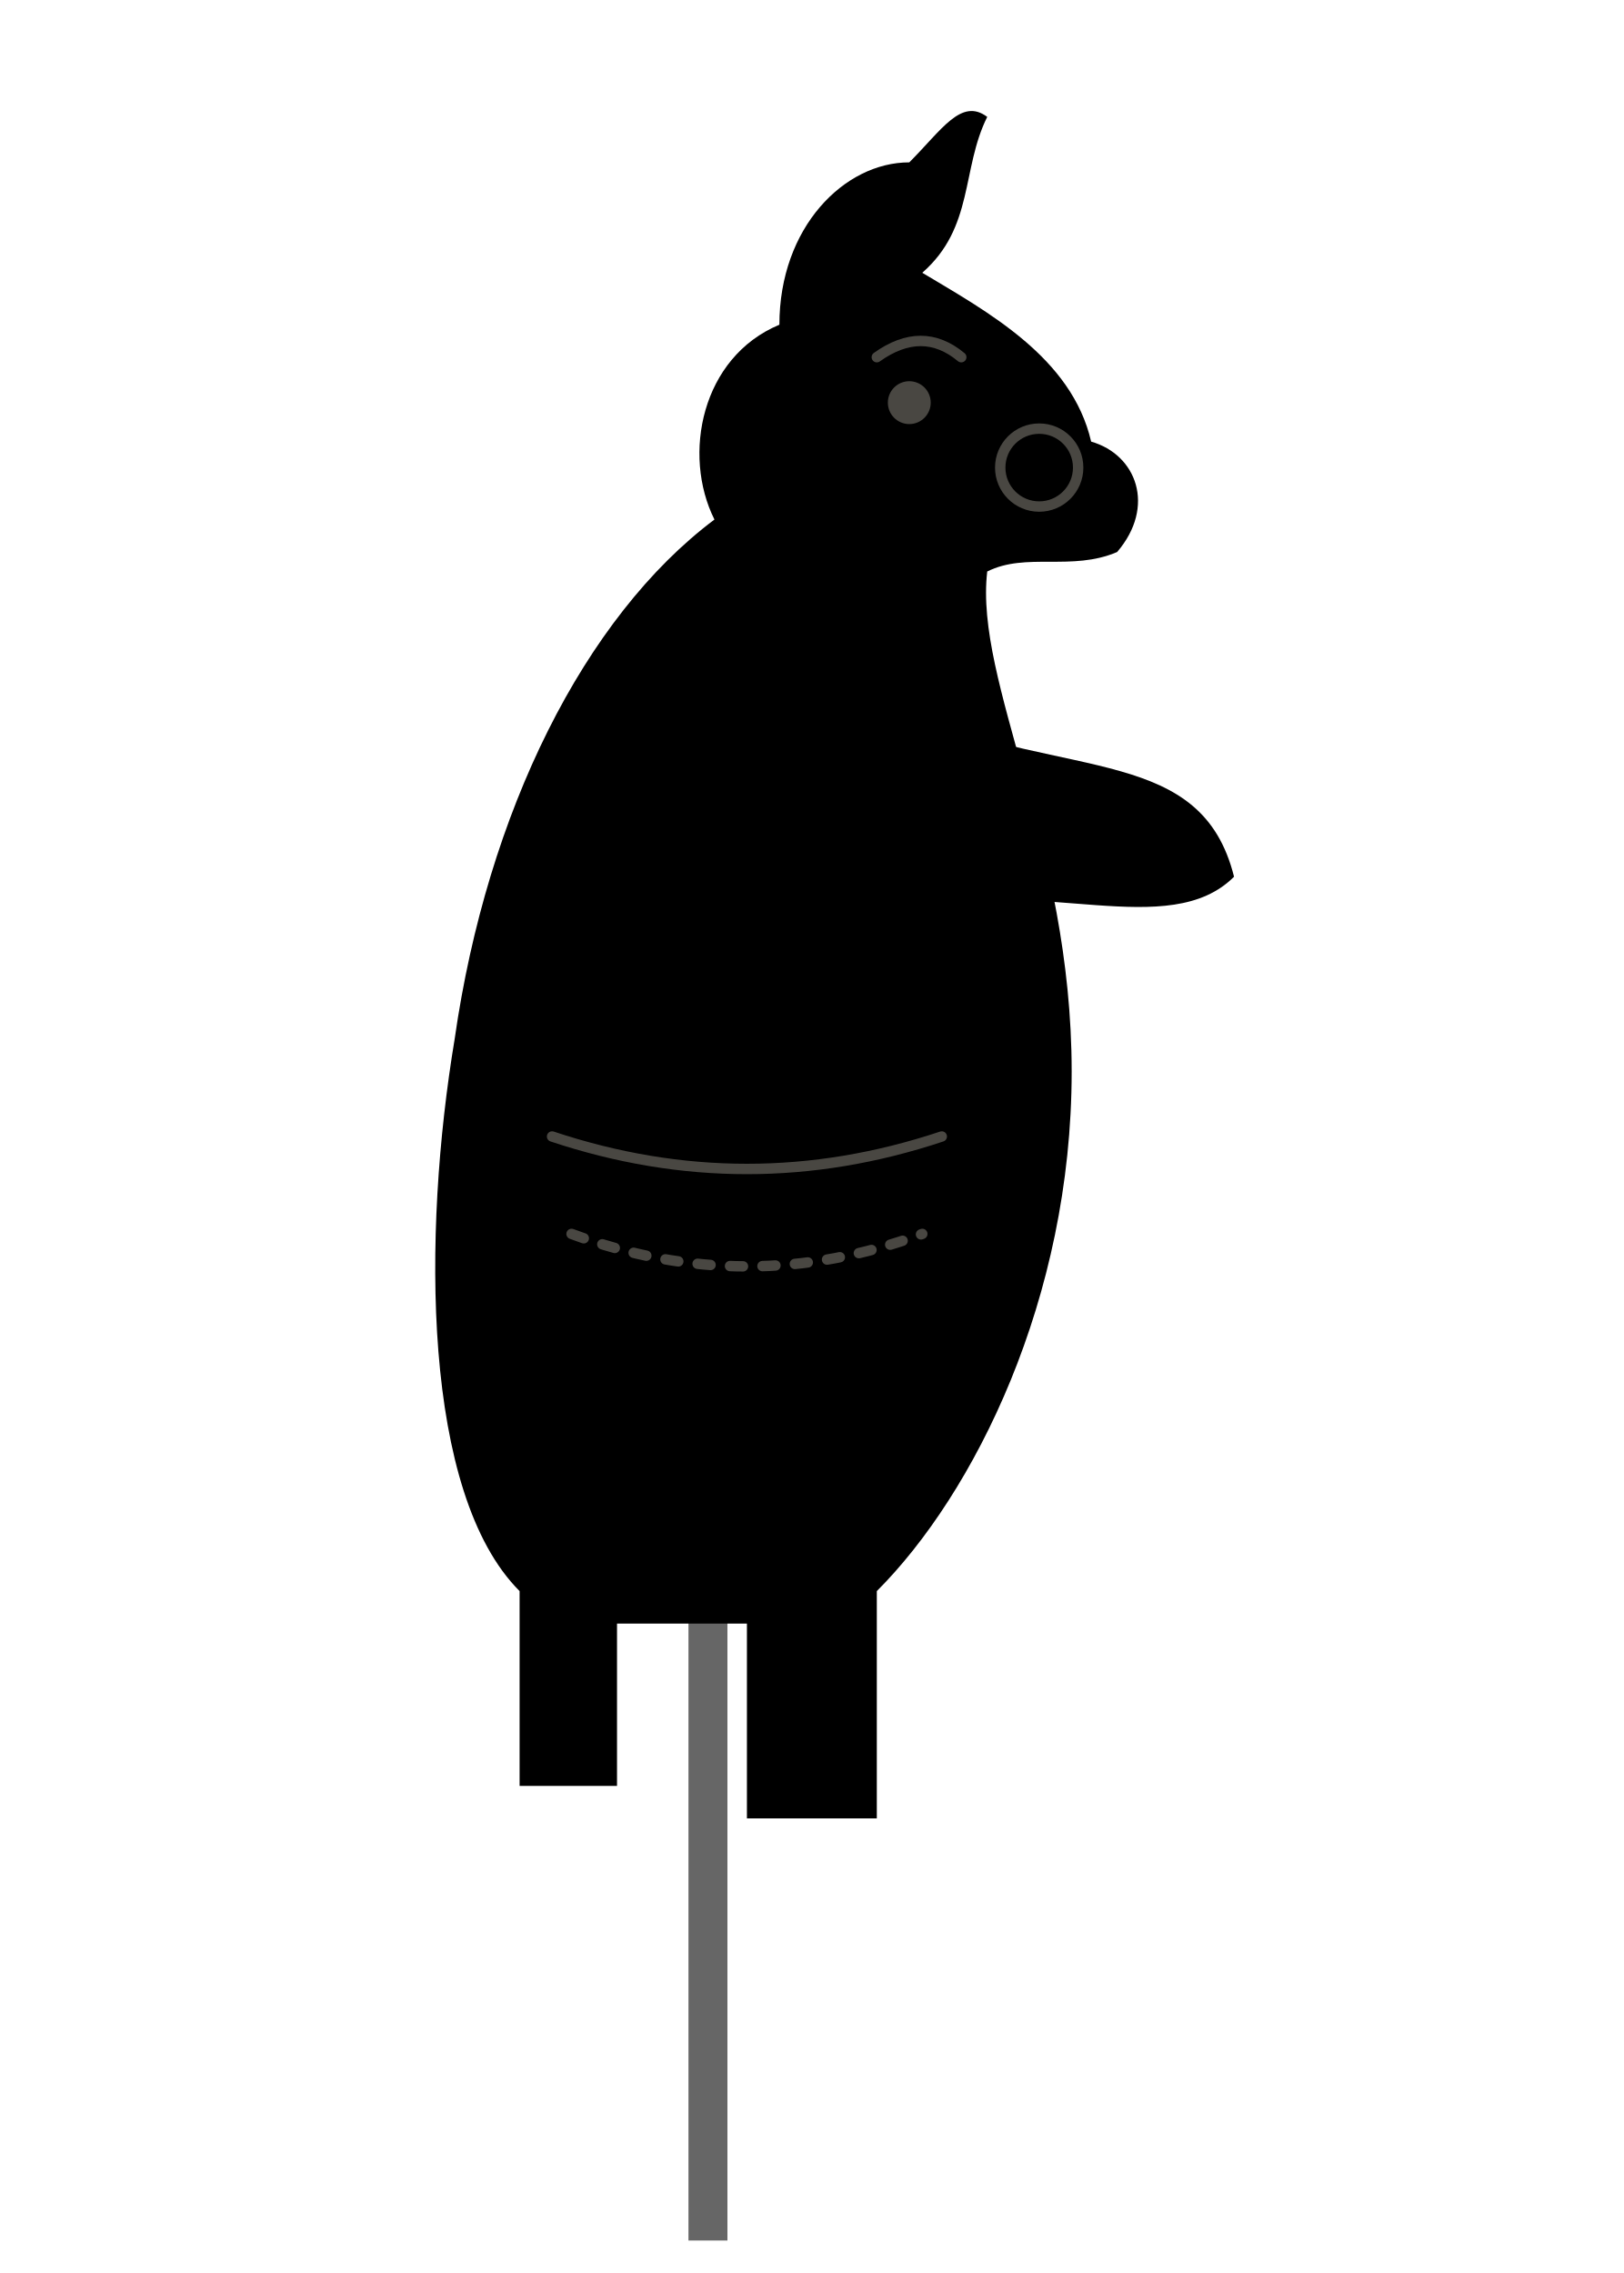
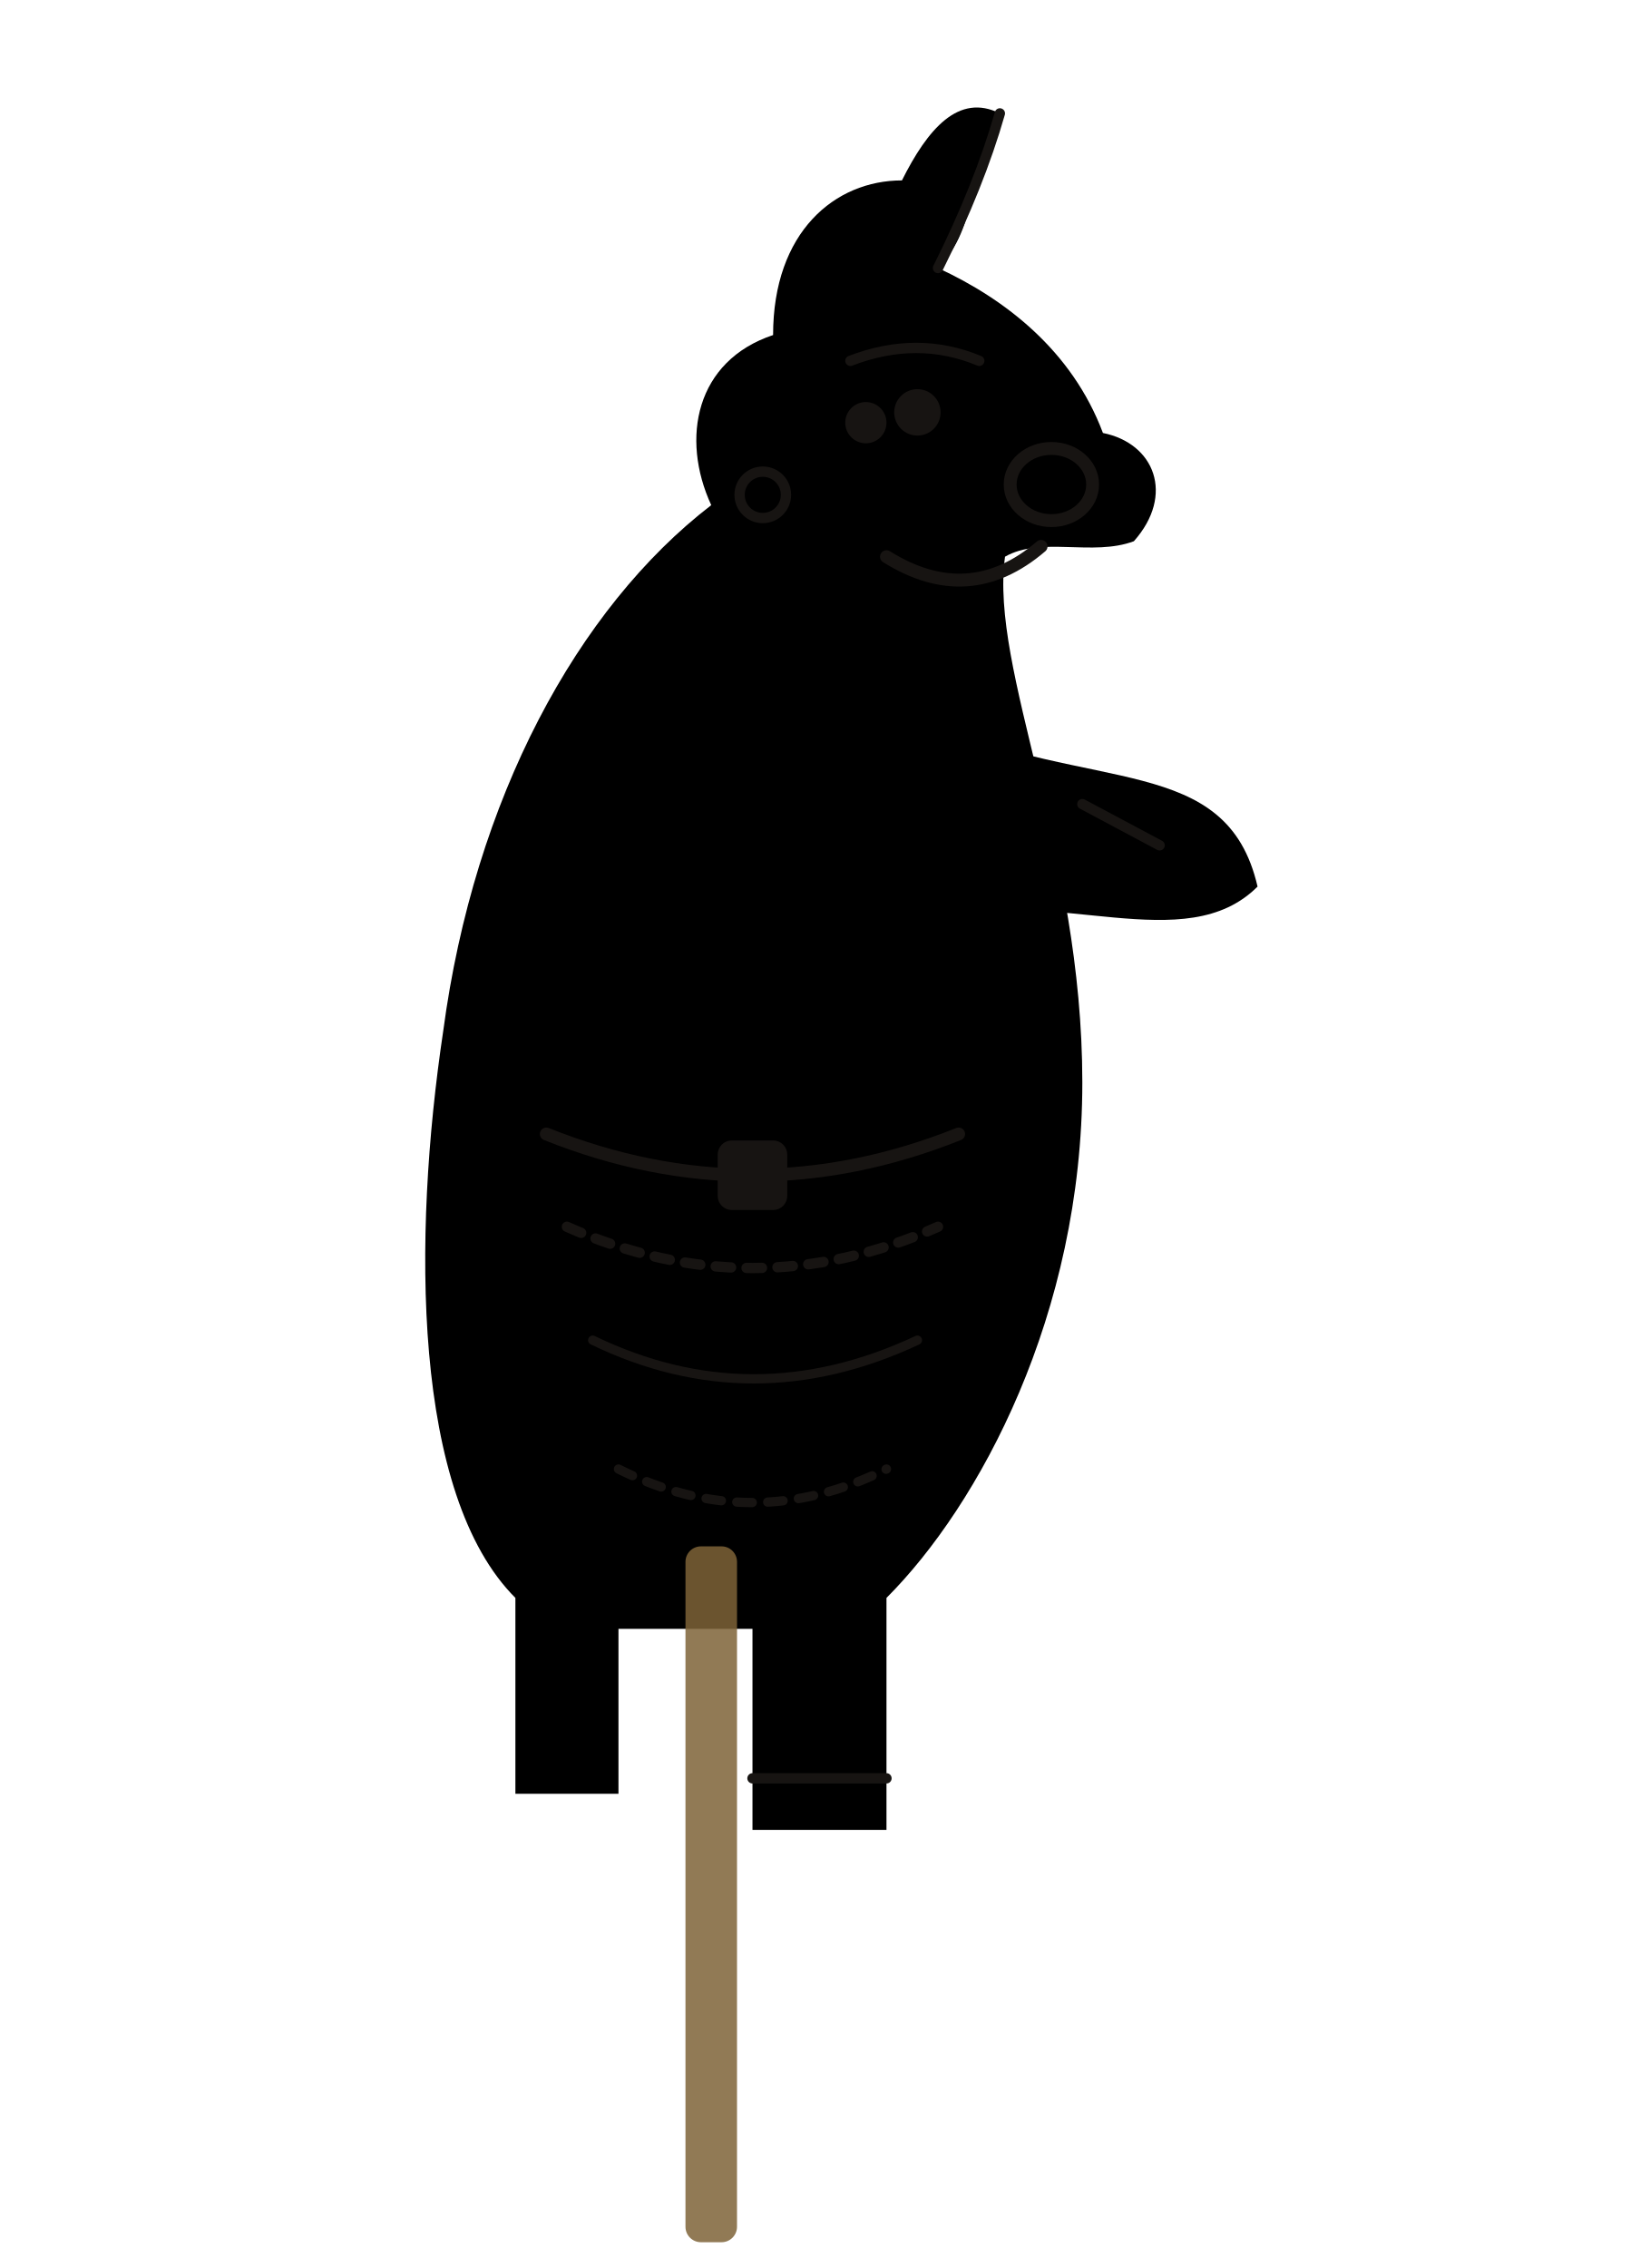
- <svg xmlns="http://www.w3.org/2000/svg" viewBox="0 0 250 350" fill="currentColor">
-   <path d="M120,50             C120,35 130,25 140,25             C145,20 148,15 152,18             C148,26 150,35 142,42             C152,48 165,55 168,68             C175,70 178,78 172,85             C165,88 158,85 152,88             C150,105 165,130 165,165             C165,200 150,230 135,245             L135,280 L115,280 L115,250             L95,250 L95,275 L80,275 L80,245             C65,230 65,190 70,160             C75,125 90,95 110,80             C105,70 108,55 120,50 Z" />
-   <path d="M140,110 C165,120 185,115 190,135 C180,145 160,135 140,140 Z" />
-   <path d="M90,120 C75,135 70,155 85,160 C95,150 95,135 90,120 Z" />
-   <path d="M106,240 L106,345 L112,345 L112,240 Z" opacity="0.6" />
-   <g fill="none" stroke="#F5EEDF" stroke-width="1.6" opacity="0.3" stroke-linecap="round">
-     <circle cx="160" cy="72" r="6" />
-     <circle cx="140" cy="62" r="2.5" fill="#F5EEDF" />
-     <path d="M135,55 Q142,50 148,55" />
-     <path d="M85,175 Q115,185 145,175" />
-     <path d="M88,190 Q115,200 142,190" stroke-dasharray="2 3" />
+ <svg xmlns="http://www.w3.org/2000/svg" viewBox="0 0 320 440" fill="none">
+   <path d="M150,65             C150,45 162,35 175,35             C180,25 186,18 194,22             C188,32 190,44 182,52             C195,58 208,68 214,84             C224,86 228,96 220,105             C212,108 202,104 195,108             C192,130 210,165 210,210             C210,255 190,292 172,310             L172,355 L146,355 L146,316             L120,316 L120,348 L100,348 L100,310             C80,290 80,240 86,200             C92,155 112,118 138,98             C132,85 135,70 150,65 Z" fill="currentColor" />
+   <path d="M180,140 C212,154 238,146 244,172 C230,186 205,172 180,178 Z" fill="currentColor" />
+   <path d="M115,152 C95,172 90,198 110,205 C122,192 122,172 115,152 Z" fill="currentColor" />
+   <rect x="133" y="300" width="10" height="135" rx="3" fill="#7E6337" opacity="0.85" />
+   <g stroke="#171412" stroke-width="2.2" stroke-linecap="round" stroke-linejoin="round" fill="none">
+     <ellipse cx="204" cy="94" rx="8" ry="7" stroke-width="2.5" />
+     <circle cx="178" cy="80" r="3.5" stroke-width="2" fill="#171412" />
+     <circle cx="168" cy="82" r="3" stroke-width="2" fill="#171412" />
+     <path d="M165,70 Q178,65 190,70" stroke-width="2" />
+     <path d="M172,108 Q188,118 202,106" stroke-width="2.5" />
+     <circle cx="148" cy="96" r="4.5" stroke-width="2" />
+     <path d="M182,52 Q190,36 194,22" stroke-width="2" />
+     <path d="M106,220 Q146,236 186,220" stroke-width="2.5" />
+     <path d="M110,238 Q146,254 182,238" stroke-width="2" stroke-dasharray="3 3" />
+     <rect x="140" y="222" width="12" height="12" rx="2" fill="#171412" stroke-width="1.5" />
+     <path d="M115,260 Q146,275 178,260" stroke-width="1.8" />
+     <path d="M120,285 Q146,298 172,285" stroke-width="1.8" stroke-dasharray="3 3" />
+     <line x1="210" y1="156" x2="225" y2="164" stroke-width="2" />
+     <line x1="146" y1="345" x2="172" y2="345" stroke-width="2" />
  </g>
</svg>
